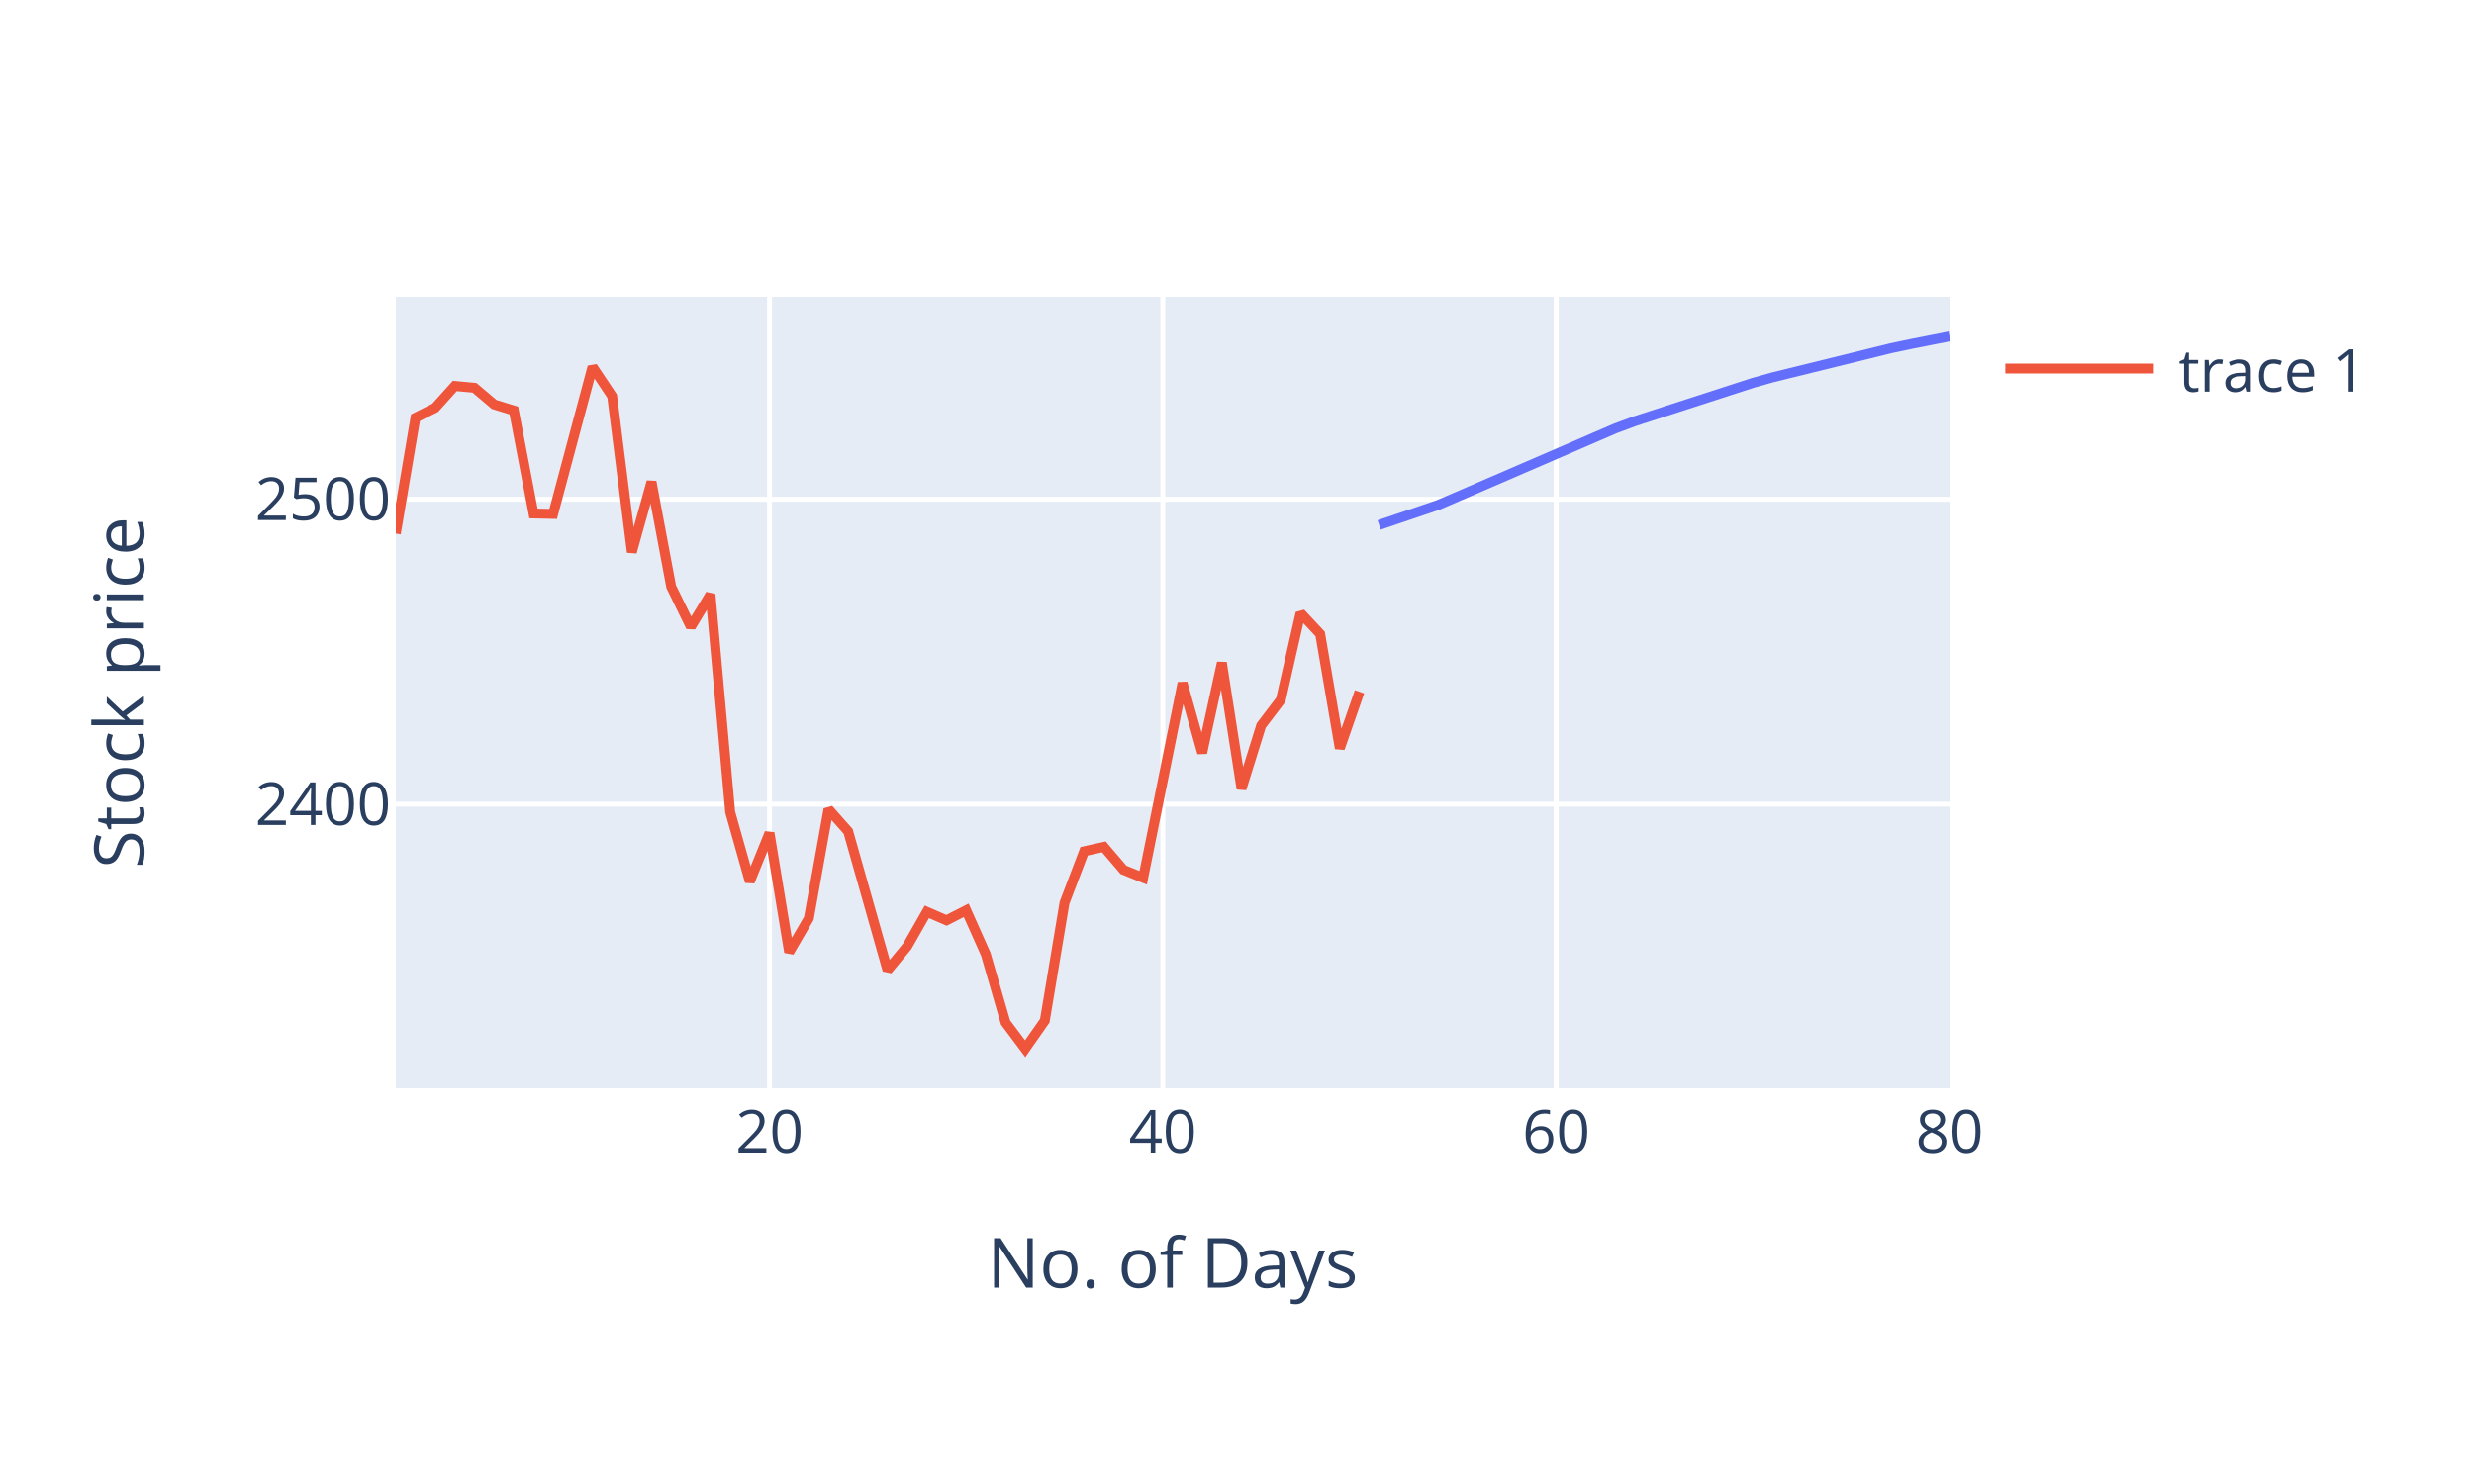
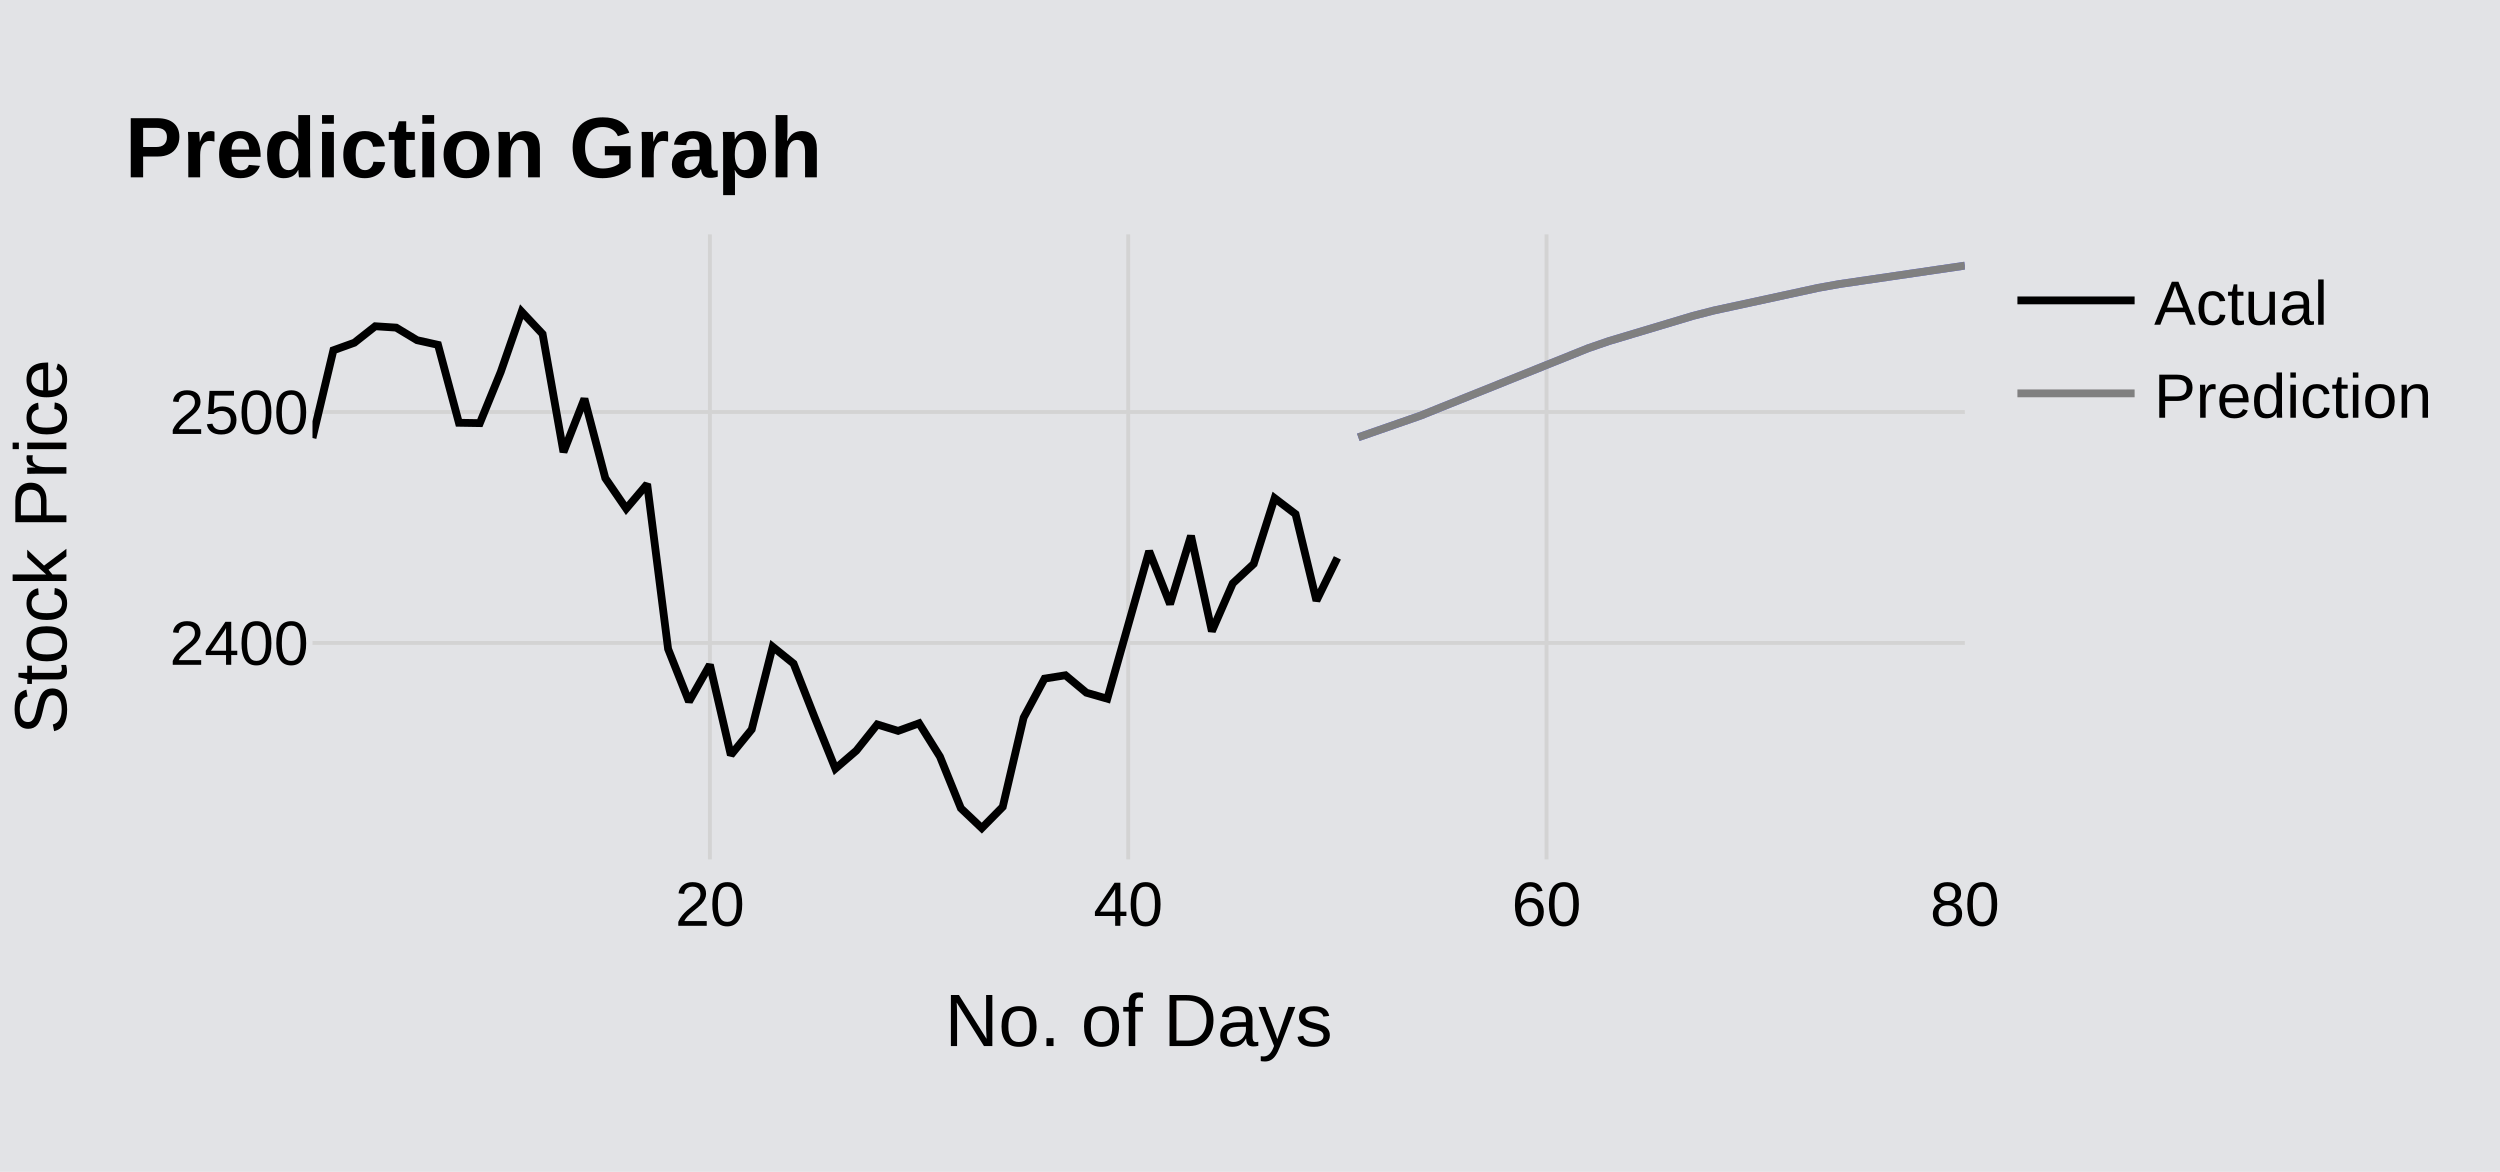
- <svg xmlns="http://www.w3.org/2000/svg" class="main-svg" width="500" height="300" style="" viewBox="0 0 500 300">
-   <rect x="0" y="0" width="500" height="300" style="fill: rgb(255, 255, 255); fill-opacity: 1;" />
-   <defs id="defs-f19b2a">
+ <svg xmlns="http://www.w3.org/2000/svg" class="main-svg" width="640" height="300" style="" viewBox="0 0 640 300">
+   <rect x="0" y="0" width="640" height="300" style="fill: rgb(226, 227, 230); fill-opacity: 1;" />
+   <defs id="defs-4e1ccc">
    <g class="clips">
-       <clipPath id="clipf19b2axyplot" class="plotclip">
-         <rect width="314" height="160" />
+       <clipPath id="clip4e1cccxyplot" class="plotclip">
+         <rect width="423" height="160" />
      </clipPath>
-       <clipPath class="axesclip" id="clipf19b2ax">
-         <rect x="80" y="0" width="314" height="300" />
+       <clipPath class="axesclip" id="clip4e1cccx">
+         <rect x="80" y="0" width="423" height="300" />
      </clipPath>
-       <clipPath class="axesclip" id="clipf19b2ay">
-         <rect x="0" y="60" width="500" height="160" />
+       <clipPath class="axesclip" id="clip4e1cccy">
+         <rect x="0" y="60" width="640" height="160" />
      </clipPath>
-       <clipPath class="axesclip" id="clipf19b2axy">
-         <rect x="80" y="60" width="314" height="160" />
+       <clipPath class="axesclip" id="clip4e1cccxy">
+         <rect x="80" y="60" width="423" height="160" />
      </clipPath>
    </g>
    <g class="gradients" />
    <g class="patterns" />
  </defs>
-   <g class="bglayer">
-     <rect class="bg" x="80" y="60" width="314" height="160" style="fill: rgb(229, 236, 246); fill-opacity: 1; stroke-width: 0;" />
-   </g>
+   <g class="bglayer" />
  <g class="layer-below">
    <g class="imagelayer" />
    <g class="shapelayer" />
  </g>
  <g class="cartesianlayer">
    <g class="subplot xy">
      <g class="layer-subplot">
        <g class="shapelayer" />
        <g class="imagelayer" />
      </g>
      <g class="minor-gridlayer">
        <g class="x" />
        <g class="y" />
      </g>
      <g class="gridlayer">
        <g class="x">
-           <path class="xgrid crisp" transform="translate(155.52,0)" d="M0,60v160" style="stroke: rgb(255, 255, 255); stroke-opacity: 1; stroke-width: 1px;" />
-           <path class="xgrid crisp" transform="translate(235.01,0)" d="M0,60v160" style="stroke: rgb(255, 255, 255); stroke-opacity: 1; stroke-width: 1px;" />
-           <path class="xgrid crisp" transform="translate(314.51,0)" d="M0,60v160" style="stroke: rgb(255, 255, 255); stroke-opacity: 1; stroke-width: 1px;" />
+           <path class="xgrid crisp" transform="translate(181.73,0)" d="M0,60v160" style="stroke: rgb(211, 211, 211); stroke-opacity: 1; stroke-width: 1px;" />
+           <path class="xgrid crisp" transform="translate(288.82,0)" d="M0,60v160" style="stroke: rgb(211, 211, 211); stroke-opacity: 1; stroke-width: 1px;" />
+           <path class="xgrid crisp" transform="translate(395.91,0)" d="M0,60v160" style="stroke: rgb(211, 211, 211); stroke-opacity: 1; stroke-width: 1px;" />
        </g>
        <g class="y">
-           <path class="ygrid crisp" transform="translate(0,162.57)" d="M80,0h314" style="stroke: rgb(255, 255, 255); stroke-opacity: 1; stroke-width: 1px;" />
-           <path class="ygrid crisp" transform="translate(0,100.93)" d="M80,0h314" style="stroke: rgb(255, 255, 255); stroke-opacity: 1; stroke-width: 1px;" />
+           <path class="ygrid crisp" transform="translate(0,164.59)" d="M80,0h423" style="stroke: rgb(211, 211, 211); stroke-opacity: 1; stroke-width: 1px;" />
+           <path class="ygrid crisp" transform="translate(0,105.48)" d="M80,0h423" style="stroke: rgb(211, 211, 211); stroke-opacity: 1; stroke-width: 1px;" />
        </g>
      </g>
      <g class="zerolinelayer" />
-       <g class="layer-between">
-         <g class="shapelayer" />
-         <g class="imagelayer" />
-       </g>
      <path class="xlines-below" />
      <path class="ylines-below" />
      <g class="overlines-below" />
      <g class="xaxislayer-below" />
      <g class="yaxislayer-below" />
      <g class="overaxes-below" />
-       <g class="plot" transform="translate(80,60)" clip-path="url(#clipf19b2axyplot)">
+       <g class="plot" transform="translate(80,60)" clip-path="url(#clip4e1cccxyplot)">
        <g class="scatterlayer mlayer">
-           <g class="trace scatter traceee3bc2" style="stroke-miterlimit: 2; opacity: 1;">
+           <g class="trace scatter trace8d1532" style="stroke-miterlimit: 2; opacity: 1;">
            <g class="fills" />
            <g class="errorbars" />
            <g class="lines">
-               <path class="js-line" d="M198.73,46.12L210.66,42.08L214.63,40.37L246.43,26.62L250.41,25.14L274.25,17.41L278.23,16.29L302.08,10.41L306.05,9.57L314,8" style="vector-effect: none; fill: none; stroke: rgb(99, 110, 250); stroke-opacity: 1; stroke-width: 2px; opacity: 1;" />
+               <path class="js-line" d="M267.72,51.95L283.78,46.36L289.14,44.19L326.62,29.13L331.97,27.29L353.39,20.87L358.75,19.49L385.52,13.68L390.87,12.72L423,8" style="vector-effect: none; fill: none; stroke: rgb(99, 110, 250); stroke-opacity: 1; stroke-width: 2px; opacity: 1;" />
            </g>
            <g class="points" />
            <g class="text" />
          </g>
-           <g class="trace scatter trace828637" style="stroke-miterlimit: 2; opacity: 1;">
+           <g class="trace scatter trace3672a4" style="stroke-miterlimit: 2; opacity: 1;">
            <g class="fills" />
            <g class="errorbars" />
            <g class="lines">
-               <path class="js-line" d="M0,47.87L3.97,24.44L7.95,22.44L11.92,18.03L15.9,18.4L19.87,21.76L23.85,22.99L27.82,43.8L31.8,43.89L39.75,14.15L43.72,20.1L47.7,51.63L51.67,37.39L55.65,58.59L59.62,66.73L63.59,60.16L67.57,104.17L71.54,118.22L75.52,108.39L79.49,132.49L83.47,125.65L87.44,103.58L91.42,108.08L99.37,136.13L103.34,131.32L107.32,124.33L111.29,126.05L115.27,124.02L119.24,132.92L123.22,146.7L127.19,152L131.16,146.33L135.14,122.51L139.11,112.09L143.09,111.2L147.06,115.85L151.04,117.45L158.99,78.07L162.96,92.21L166.94,73.97L170.91,99.45L174.89,86.67L178.86,81.46L182.84,63.92L186.81,68.17L190.78,91.29L194.76,79.85" style="vector-effect: none; fill: none; stroke: rgb(239, 85, 59); stroke-opacity: 1; stroke-width: 2px; opacity: 1;" />
+               <path class="js-line" d="M0,52.13L5.35,29.67L10.71,27.74L16.06,23.52L21.42,23.87L26.77,27.09L32.13,28.28L37.48,48.23L42.84,48.32L48.19,35.22L53.54,19.79L58.9,25.5L64.25,55.73L69.61,42.08L74.96,62.41L80.32,70.22L85.67,63.92L91.03,106.13L96.38,119.61L101.73,110.18L107.09,133.29L112.44,126.73L117.8,105.57L123.15,109.88L128.51,123.54L133.86,136.78L139.22,132.17L144.57,125.46L149.92,127.11L155.28,125.16L160.63,133.7L165.99,146.92L171.34,152L176.7,146.56L182.05,123.71L187.41,113.72L192.76,112.87L198.11,117.33L203.47,118.87L214.18,81.09L219.53,94.66L224.89,77.16L230.24,101.61L235.59,89.34L240.95,84.35L246.3,67.53L251.66,71.61L257.01,93.77L262.37,82.81" style="vector-effect: none; fill: none; stroke: rgb(0, 0, 0); stroke-opacity: 1; stroke-width: 2px; opacity: 1;" />
+             </g>
+             <g class="points" />
+             <g class="text" />
+           </g>
+           <g class="trace scatter trace2b8909" style="stroke-miterlimit: 2; opacity: 1;">
+             <g class="fills" />
+             <g class="errorbars" />
+             <g class="lines">
+               <path class="js-line" d="M267.72,51.95L283.78,46.36L289.14,44.19L326.62,29.13L331.97,27.29L353.39,20.87L358.75,19.49L385.52,13.68L390.87,12.72L423,8" style="vector-effect: none; fill: none; stroke: rgb(128, 128, 128); stroke-opacity: 1; stroke-width: 2px; opacity: 1;" />
            </g>
            <g class="points" />
            <g class="text" />
          </g>
        </g>
      </g>
      <g class="overplot" />
      <path class="xlines-above crisp" d="M0,0" style="fill: none;" />
      <path class="ylines-above crisp" d="M0,0" style="fill: none;" />
      <g class="overlines-above" />
      <g class="xaxislayer-above">
        <g class="xtick">
-           <text text-anchor="middle" x="0" y="233" transform="translate(155.52,0)" style="font-family: 'Open Sans', verdana, arial, sans-serif; font-size: 12px; fill: rgb(42, 63, 95); fill-opacity: 1; white-space: pre; opacity: 1;">20</text>
+           <text text-anchor="middle" x="0" y="237" transform="translate(181.73,0)" style="font-family: Arial; font-size: 16px; fill: rgb(0, 0, 0); fill-opacity: 1; white-space: pre; opacity: 1;">20</text>
        </g>
        <g class="xtick">
-           <text text-anchor="middle" x="0" y="233" style="font-family: 'Open Sans', verdana, arial, sans-serif; font-size: 12px; fill: rgb(42, 63, 95); fill-opacity: 1; white-space: pre; opacity: 1;" transform="translate(235.01,0)">40</text>
+           <text text-anchor="middle" x="0" y="237" style="font-family: Arial; font-size: 16px; fill: rgb(0, 0, 0); fill-opacity: 1; white-space: pre; opacity: 1;" transform="translate(288.82,0)">40</text>
        </g>
        <g class="xtick">
-           <text text-anchor="middle" x="0" y="233" style="font-family: 'Open Sans', verdana, arial, sans-serif; font-size: 12px; fill: rgb(42, 63, 95); fill-opacity: 1; white-space: pre; opacity: 1;" transform="translate(314.51,0)">60</text>
+           <text text-anchor="middle" x="0" y="237" style="font-family: Arial; font-size: 16px; fill: rgb(0, 0, 0); fill-opacity: 1; white-space: pre; opacity: 1;" transform="translate(395.91,0)">60</text>
        </g>
        <g class="xtick">
-           <text text-anchor="middle" x="0" y="233" style="font-family: 'Open Sans', verdana, arial, sans-serif; font-size: 12px; fill: rgb(42, 63, 95); fill-opacity: 1; white-space: pre; opacity: 1;" transform="translate(394,0)">80</text>
+           <text text-anchor="middle" x="0" y="237" style="font-family: Arial; font-size: 16px; fill: rgb(0, 0, 0); fill-opacity: 1; white-space: pre; opacity: 1;" transform="translate(503,0)">80</text>
        </g>
      </g>
      <g class="yaxislayer-above">
        <g class="ytick">
-           <text text-anchor="end" x="79" y="4.2" transform="translate(0,162.57)" style="font-family: 'Open Sans', verdana, arial, sans-serif; font-size: 12px; fill: rgb(42, 63, 95); fill-opacity: 1; white-space: pre; opacity: 1;">2400</text>
+           <text text-anchor="end" x="79" y="5.6" transform="translate(0,164.59)" style="font-family: Arial; font-size: 16px; fill: rgb(0, 0, 0); fill-opacity: 1; white-space: pre; opacity: 1;">2400</text>
        </g>
        <g class="ytick">
-           <text text-anchor="end" x="79" y="4.2" style="font-family: 'Open Sans', verdana, arial, sans-serif; font-size: 12px; fill: rgb(42, 63, 95); fill-opacity: 1; white-space: pre; opacity: 1;" transform="translate(0,100.93)">2500</text>
+           <text text-anchor="end" x="79" y="5.6" style="font-family: Arial; font-size: 16px; fill: rgb(0, 0, 0); fill-opacity: 1; white-space: pre; opacity: 1;" transform="translate(0,105.48)">2500</text>
        </g>
      </g>
      <g class="overaxes-above" />
    </g>
  </g>
  <g class="polarlayer" />
  <g class="smithlayer" />
  <g class="ternarylayer" />
  <g class="geolayer" />
  <g class="funnelarealayer" />
  <g class="pielayer" />
  <g class="iciclelayer" />
  <g class="treemaplayer" />
  <g class="sunburstlayer" />
  <g class="glimages" />
-   <defs id="topdefs-f19b2a">
+   <defs id="topdefs-4e1ccc">
    <g class="clips" />
-     <clipPath id="legendf19b2a">
-       <rect width="88" height="29" x="0" y="0" />
+     <clipPath id="legend4e1ccc">
+       <rect width="117" height="58" x="0" y="0" />
    </clipPath>
  </defs>
  <g class="layer-above">
    <g class="imagelayer" />
    <g class="shapelayer" />
  </g>
  <g class="infolayer">
-     <g class="legend" pointer-events="all" transform="translate(400.28,60)">
-       <rect class="bg" shape-rendering="crispEdges" style="stroke: rgb(68, 68, 68); stroke-opacity: 1; fill: rgb(255, 255, 255); fill-opacity: 1; stroke-width: 0px;" width="88" height="29" x="0" y="0" />
-       <g class="scrollbox" transform="" clip-path="url(#legendf19b2a)">
+     <g class="legend" pointer-events="all" transform="translate(511.46,60)">
+       <rect class="bg" shape-rendering="crispEdges" style="stroke: rgb(68, 68, 68); stroke-opacity: 1; fill: rgb(226, 227, 230); fill-opacity: 1; stroke-width: 0px;" width="117" height="58" x="0" y="0" />
+       <g class="scrollbox" transform="" clip-path="url(#legend4e1ccc)">
        <g class="groups">
-           <g class="traces" transform="translate(0,14.5)" style="opacity: 1;">
-             <text class="legendtext" text-anchor="start" x="40" y="4.68" style="font-family: 'Open Sans', verdana, arial, sans-serif; font-size: 12px; fill: rgb(42, 63, 95); fill-opacity: 1; white-space: pre;">trace 1</text>
+           <g class="traces" transform="translate(0,16.9)" style="opacity: 1;">
+             <text class="legendtext" text-anchor="start" x="40" y="6.24" style="font-family: Arial; font-size: 16px; fill: rgb(0, 0, 0); fill-opacity: 1; white-space: pre;">Actual</text>
            <g class="layers" style="opacity: 1;">
              <g class="legendfill" />
              <g class="legendlines">
-                 <path class="js-line" d="M5,0h30" style="fill: none; stroke: rgb(239, 85, 59); stroke-opacity: 1; stroke-width: 2px;" />
+                 <path class="js-line" d="M5,0h30" style="fill: none; stroke: rgb(0, 0, 0); stroke-opacity: 1; stroke-width: 2px;" />
              </g>
              <g class="legendsymbols">
                <g class="legendpoints" />
              </g>
            </g>
-             <rect class="legendtoggle" x="0" y="-9.5" width="82.094" height="19" style="fill: rgb(0, 0, 0); fill-opacity: 0;" />
+             <rect class="legendtoggle" x="0" y="-11.9" width="111.25" height="23.8" style="fill: rgb(0, 0, 0); fill-opacity: 0;" />
+           </g>
+           <g class="traces" transform="translate(0,40.7)" style="opacity: 1;">
+             <text class="legendtext" text-anchor="start" x="40" y="6.24" style="font-family: Arial; font-size: 16px; fill: rgb(0, 0, 0); fill-opacity: 1; white-space: pre;">Prediction</text>
+             <g class="layers" style="opacity: 1;">
+               <g class="legendfill" />
+               <g class="legendlines">
+                 <path class="js-line" d="M5,0h30" style="fill: none; stroke: rgb(128, 128, 128); stroke-opacity: 1; stroke-width: 2px;" />
+               </g>
+               <g class="legendsymbols">
+                 <g class="legendpoints" />
+               </g>
+             </g>
+             <rect class="legendtoggle" x="0" y="-11.9" width="111.25" height="23.8" style="fill: rgb(0, 0, 0); fill-opacity: 0;" />
          </g>
        </g>
      </g>
      <rect class="scrollbar" rx="20" ry="3" width="0" height="0" style="fill: rgb(128, 139, 164); fill-opacity: 1;" x="0" y="0" />
    </g>
-     <g class="g-gtitle" />
+     <g class="g-gtitle">
+       <text class="gtitle" x="32" y="30" text-anchor="start" dy="0.7em" style="font-family: Arial; font-size: 22px; fill: rgb(0, 0, 0); opacity: 1; font-weight: normal; white-space: pre;">
+         <tspan style="font-weight:bold">
+           <tspan style="font-weight:bold">Prediction Graph</tspan>
+         </tspan>
+       </text>
+     </g>
    <g class="g-xtitle">
-       <text class="xtitle" x="237" y="260.3" text-anchor="middle" style="font-family: 'Open Sans', verdana, arial, sans-serif; font-size: 14px; fill: rgb(42, 63, 95); opacity: 1; white-space: pre;">No. of Days</text>
+       <text class="xtitle" x="291.5" y="267.8" text-anchor="middle" style="font-family: Arial; font-size: 19px; fill: rgb(0, 0, 0); opacity: 1; font-weight: normal; white-space: pre;">No. of Days</text>
    </g>
-     <g class="g-ytitle">
-       <text class="ytitle" transform="rotate(-90,29.08438,140)" x="29.084" y="140" text-anchor="middle" style="font-family: 'Open Sans', verdana, arial, sans-serif; font-size: 14px; fill: rgb(42, 63, 95); opacity: 1; white-space: pre;">Stock price</text>
+     <g class="g-ytitle" transform="translate(1.393555,0)">
+       <text class="ytitle" transform="rotate(-90,15.60625,140)" x="15.606" y="140" text-anchor="middle" style="font-family: Arial; font-size: 19px; fill: rgb(0, 0, 0); opacity: 1; font-weight: normal; white-space: pre;">Stock Price</text>
    </g>
  </g>
</svg>
